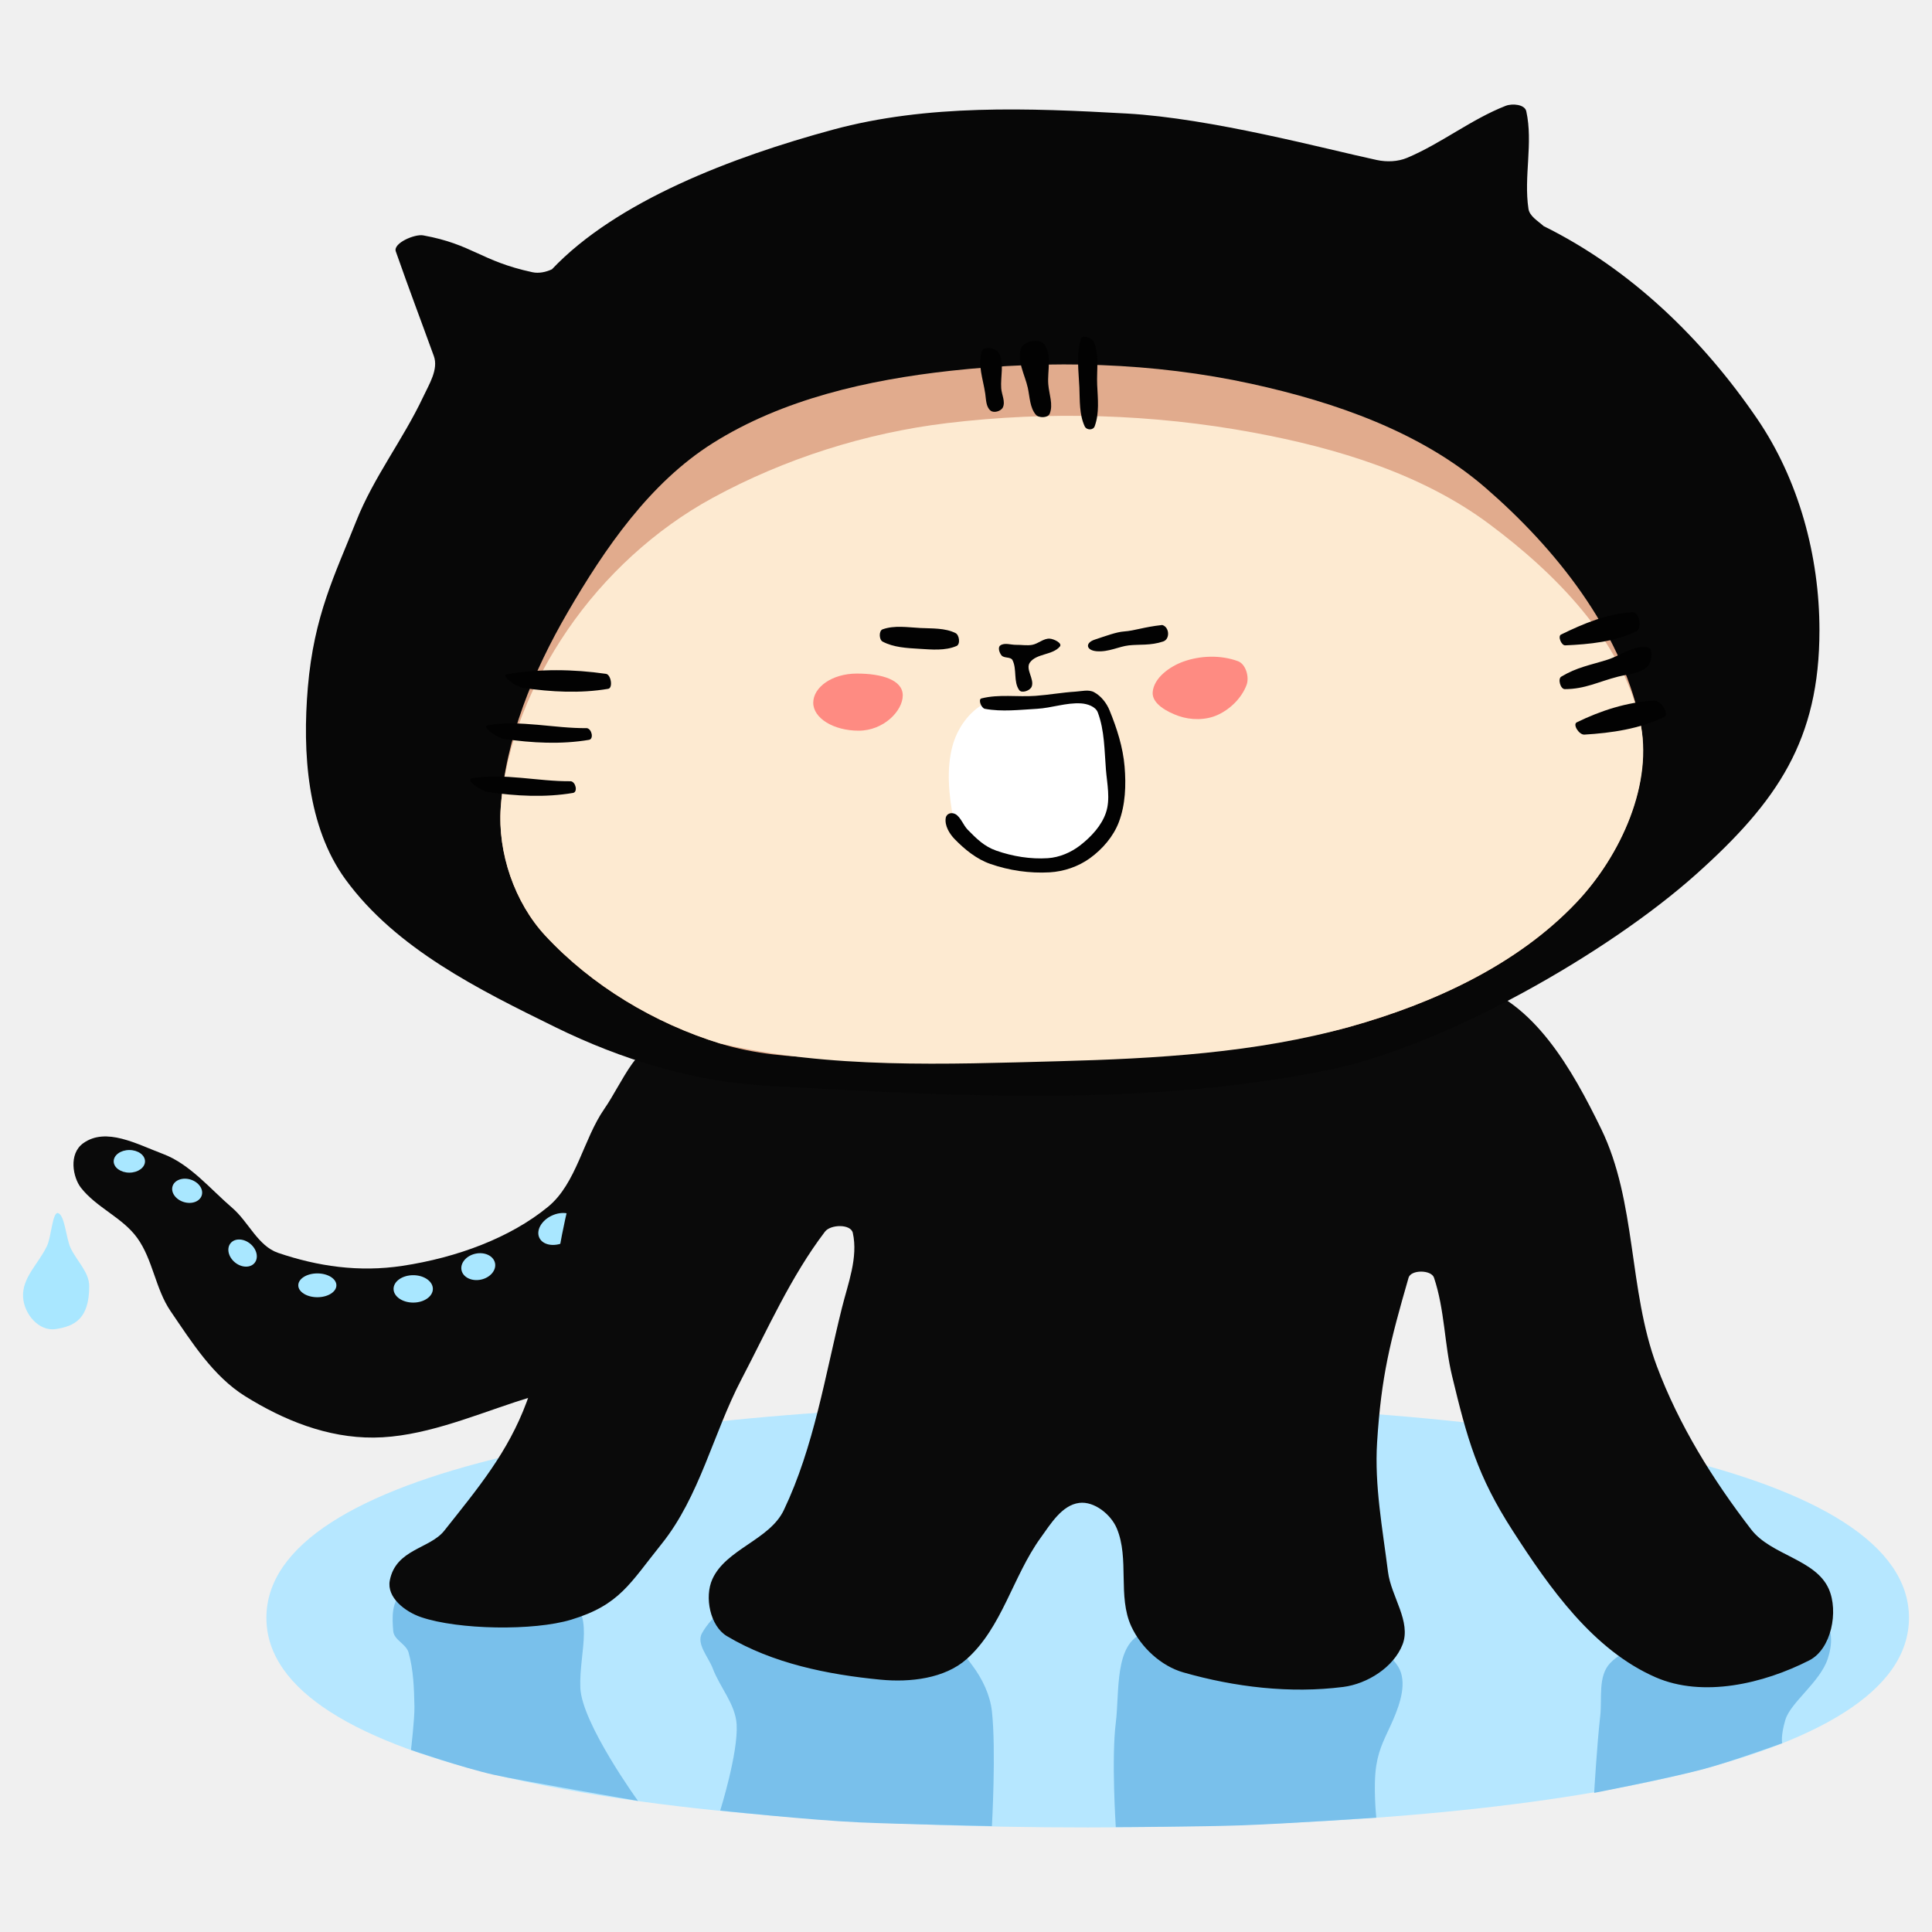
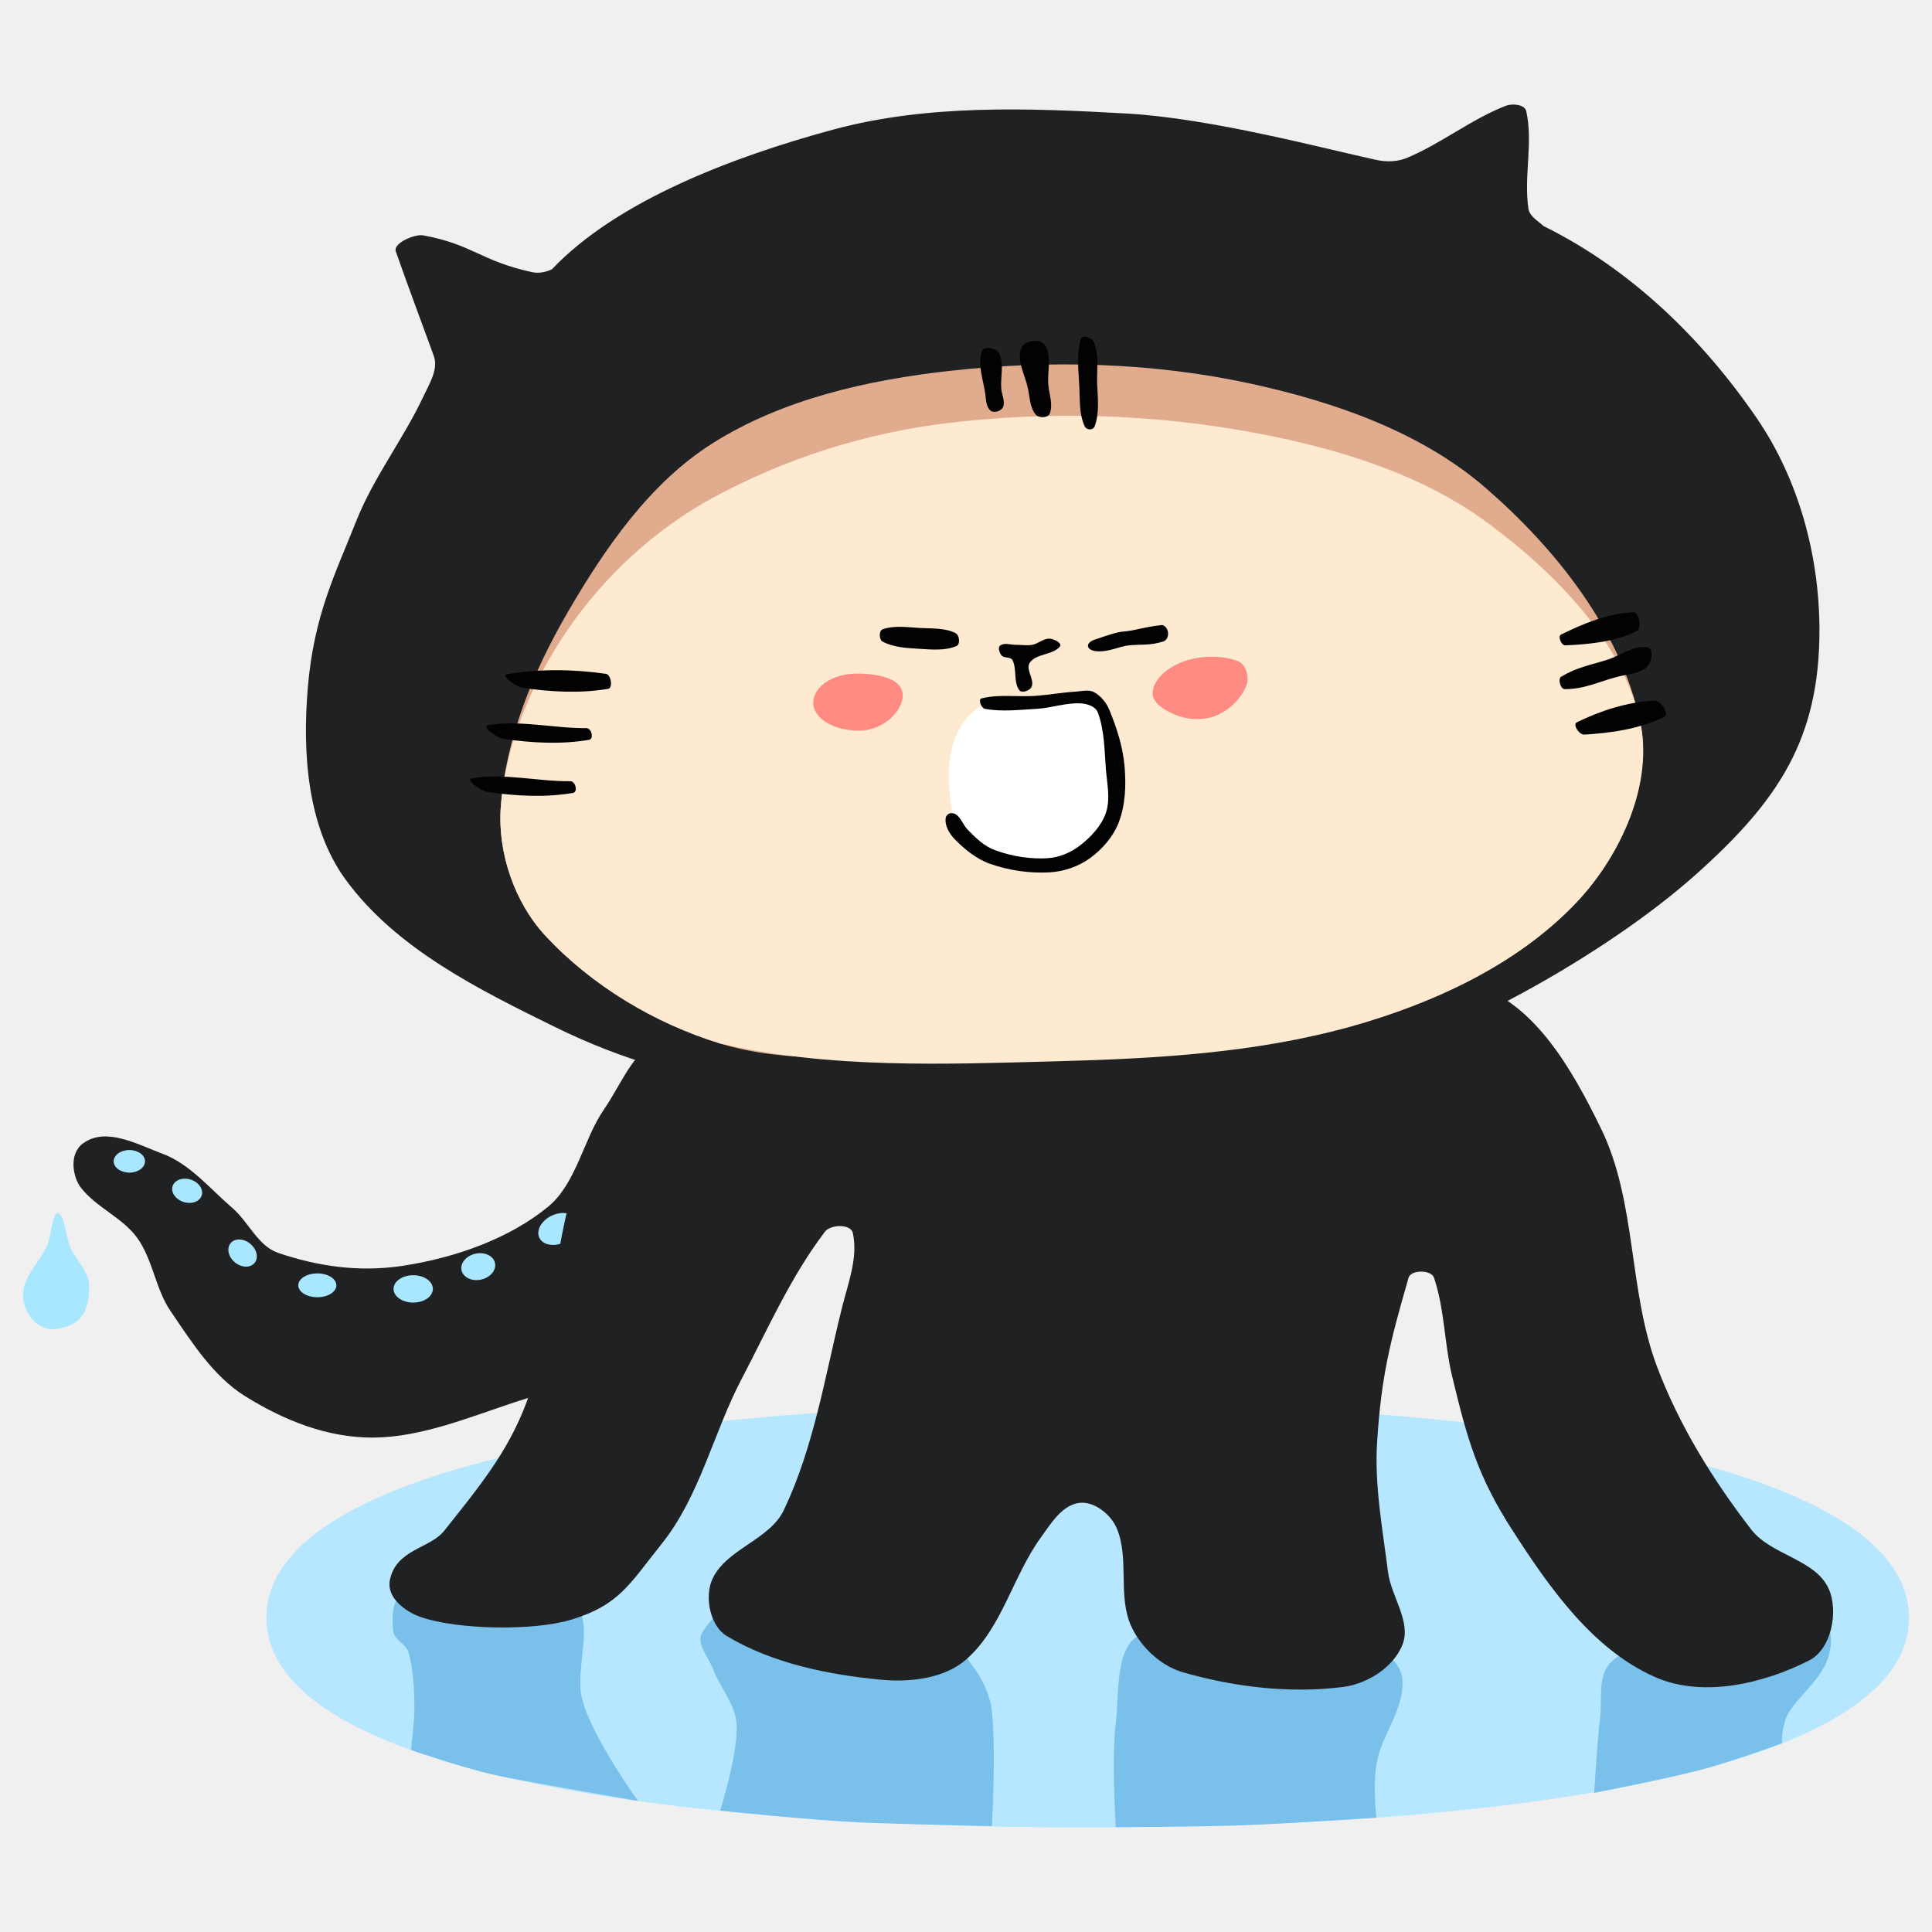
<svg xmlns="http://www.w3.org/2000/svg" version="1.1" width="180" height="180">
  <g id="Layer1" name="Layer 2" opacity="1">
    <g id="Shape1">
      <path id="shapePath1" d="M24.82,150.728 C24.82,137.083 59.078,130.798 101.337,130.798 C143.596,130.798 177.854,137.083 177.854,150.728 C177.854,164.372 143.596,170.259 101.337,170.259 C59.078,170.259 24.82,164.372 24.82,150.728 Z" style="stroke:none;fill-rule:evenodd;fill:#b6e7ff;fill-opacity:1;" />
    </g>
  </g>
  <g id="Layer2" name="Layer 3" opacity="1">
    <g id="Shape2">
-       <path id="shapePath2" d="M7.762,106.506 C9.889,104.987 12.745,106.594 15.192,107.512 C17.691,108.451 19.577,110.763 21.645,112.541 C23.157,113.84 24.028,116.086 25.915,116.728 C29.59,117.979 33.44,118.551 37.496,117.936 C42.593,117.164 47.546,115.318 51.06,112.434 C53.709,110.26 54.346,106.133 56.3,103.317 C58.015,100.847 59.446,96.779 62.453,96.718 C68.444,96.595 78.612,96.901 79.353,102.847 C80.376,111.065 72.104,118.294 65.809,123.676 C60.909,127.864 54.097,128.607 47.977,130.634 C43.766,132.028 39.259,133.9 34.823,133.936 C30.473,133.971 26.408,132.302 22.849,130.087 C19.861,128.227 17.872,125.057 15.888,122.15 C14.478,120.082 14.244,117.343 12.773,115.318 C11.397,113.424 8.973,112.505 7.531,110.645 C6.81,109.716 6.353,107.512 7.762,106.506 Z" style="stroke:none;fill-rule:evenodd;fill:#0a0a0a;fill-opacity:1;" />
+       <path id="shapePath2" d="M7.762,106.506 C9.889,104.987 12.745,106.594 15.192,107.512 C17.691,108.451 19.577,110.763 21.645,112.541 C23.157,113.84 24.028,116.086 25.915,116.728 C29.59,117.979 33.44,118.551 37.496,117.936 C42.593,117.164 47.546,115.318 51.06,112.434 C53.709,110.26 54.346,106.133 56.3,103.317 C58.015,100.847 59.446,96.779 62.453,96.718 C68.444,96.596 78.612,96.901 79.353,102.847 C80.376,111.065 72.104,118.294 65.809,123.676 C60.909,127.864 54.097,128.607 47.977,130.634 C43.766,132.028 39.259,133.9 34.823,133.936 C30.473,133.971 26.408,132.302 22.849,130.087 C19.861,128.227 17.872,125.057 15.888,122.15 C14.478,120.082 14.244,117.343 12.773,115.318 C11.397,113.424 8.973,112.505 7.531,110.645 C6.81,109.716 6.353,107.512 7.762,106.506 Z" style="stroke:none;fill-rule:evenodd;fill:#1f2123;fill-opacity:1;" />
    </g>
  </g>
  <g id="Layer3" name="Layer 4" opacity="1">
    <g id="Shape3">
      <path id="shapePath3" d="M38.29,163.041 C38.29,163.041 43.149,164.71 46.002,165.352 C48.338,165.877 59.441,167.787 59.441,167.787 C59.441,167.787 54.195,160.541 54.068,157.244 C53.935,153.796 55.601,150.162 52.533,148.583 C48.141,146.323 42.287,147.116 37.57,148.583 C36.449,148.932 36.531,150.812 36.639,151.982 C36.713,152.79 37.844,153.174 38.064,153.955 C38.522,155.583 38.579,157.307 38.612,158.998 C38.634,160.12 38.29,163.041 38.29,163.041 Z" style="stroke:none;fill-rule:evenodd;fill:#79c0eb;fill-opacity:1;" />
    </g>
    <g id="Shape4">
      <path id="shapePath4" d="M65.409,152.148 C66.364,150.472 68.242,149.009 70.165,148.849 C75.341,148.418 80.699,148.93 85.662,150.46 C87.823,151.126 89.213,153.333 90.572,155.14 C91.509,156.385 92.242,157.888 92.414,159.436 C92.816,163.071 92.414,170.134 92.414,170.134 C92.414,170.134 83.906,169.957 80.055,169.787 C75.514,169.586 67.099,168.688 67.099,168.688 C67.099,168.688 68.787,163.313 68.631,160.664 C68.52,158.777 67.075,157.215 66.406,155.447 C65.999,154.372 64.84,153.146 65.409,152.148 Z" style="stroke:none;fill-rule:evenodd;fill:#79c0eb;fill-opacity:1;" />
    </g>
    <g id="Shape5">
      <path id="shapePath5" d="M103.955,170.228 C103.955,170.228 103.538,163.842 103.955,160.513 C104.318,157.618 103.797,153.149 106.539,152.15 C112.398,150.016 119.053,151.947 125.235,152.762 C127.094,153.007 129.291,153.676 130.266,155.278 C131.131,156.697 130.453,158.717 129.79,160.241 C129.098,161.832 128.497,162.775 128.225,164.489 C127.922,166.408 128.225,169.346 128.225,169.346 C128.225,169.346 119.964,169.907 115.785,170.059 C111.869,170.201 103.955,170.228 103.955,170.228 Z" style="stroke:none;fill-rule:evenodd;fill:#79c0eb;fill-opacity:1;" />
    </g>
    <g id="Shape6">
      <path id="shapePath6" d="M155.847,152.707 C153.813,153.179 151.434,153.44 150.003,154.96 C148.858,156.177 149.277,158.228 149.088,159.888 C148.783,162.576 148.525,167.039 148.525,167.039 C148.525,167.039 155.324,165.719 158.669,164.836 C161.171,164.175 166.044,162.414 166.044,162.414 C166.044,162.414 165.88,161.78 166.336,160.24 C166.822,158.602 169.555,156.739 170.286,154.548 C170.67,153.397 170.977,151.361 169.417,151.014 C166.155,150.287 159.102,151.952 155.847,152.707 Z" style="stroke:none;fill-rule:evenodd;fill:#79c0eb;fill-opacity:1;" />
    </g>
  </g>
  <g id="Layer4" name="Layer 11" opacity="1">
    <g id="Shape7">
      <path id="shapePath7" d="M5.184,123.828 C3.621,124.064 2.237,122.419 2.15,120.842 C2.05,119.016 3.609,117.724 4.384,116.068 C4.774,115.236 4.884,113.011 5.372,113.011 C6.038,113.137 6.133,115.298 6.571,116.256 C7.125,117.464 8.312,118.502 8.312,119.83 C8.312,122.861 6.963,123.56 5.184,123.828 Z" style="stroke:none;fill-rule:evenodd;fill:#a9e7ff;fill-opacity:1;" />
    </g>
    <g id="Shape8">
      <path id="shapePath8" d="M10.592,108.198 C10.592,107.616 11.245,107.145 12.051,107.145 C12.857,107.145 13.51,107.616 13.51,108.198 C13.51,108.78 12.857,109.252 12.051,109.252 C11.245,109.252 10.592,108.78 10.592,108.198 Z" style="stroke:none;fill-rule:evenodd;fill:#a9e7ff;fill-opacity:1;" />
    </g>
    <g id="Shape9">
      <path id="shapePath9" d="M16.079,110.514 C16.261,109.938 17.017,109.664 17.767,109.901 C18.517,110.139 18.977,110.798 18.795,111.374 C18.613,111.949 17.857,112.224 17.107,111.986 C16.357,111.749 15.897,111.09 16.079,110.514 Z" style="stroke:none;fill-rule:evenodd;fill:#a9e7ff;fill-opacity:1;" />
    </g>
    <g id="Shape10">
      <path id="shapePath10" d="M21.484,115.825 C21.878,115.346 22.698,115.37 23.315,115.878 C23.933,116.386 24.113,117.186 23.719,117.665 C23.324,118.145 22.504,118.121 21.887,117.613 C21.27,117.105 21.089,116.304 21.484,115.825 Z" style="stroke:none;fill-rule:evenodd;fill:#a9e7ff;fill-opacity:1;" />
    </g>
    <g id="Shape11">
      <path id="shapePath11" d="M27.79,119.75 C27.79,119.137 28.585,118.64 29.566,118.64 C30.546,118.64 31.341,119.137 31.341,119.75 C31.341,120.363 30.546,120.86 29.566,120.86 C28.585,120.86 27.79,120.363 27.79,119.75 Z" style="stroke:none;fill-rule:evenodd;fill:#a9e7ff;fill-opacity:1;" />
    </g>
    <g id="Shape12">
      <path id="shapePath12" d="M36.667,120.083 C36.667,119.378 37.487,118.807 38.498,118.807 C39.509,118.807 40.329,119.378 40.329,120.083 C40.329,120.788 39.509,121.359 38.498,121.359 C37.487,121.359 36.667,120.788 36.667,120.083 Z" style="stroke:none;fill-rule:evenodd;fill:#a9e7ff;fill-opacity:1;" />
    </g>
    <g id="Shape13">
      <path id="shapePath13" d="M43.001,118.35 C42.856,117.684 43.436,116.992 44.296,116.804 C45.157,116.616 45.972,117.004 46.118,117.67 C46.263,118.336 45.683,119.028 44.822,119.216 C43.962,119.404 43.146,119.016 43.001,118.35 Z" style="stroke:none;fill-rule:evenodd;fill:#a9e7ff;fill-opacity:1;" />
    </g>
    <g id="Shape14">
      <path id="shapePath14" d="M50.248,115.317 C49.926,114.63 50.447,113.707 51.412,113.256 C52.376,112.804 53.419,112.995 53.74,113.682 C54.062,114.369 53.54,115.292 52.576,115.743 C51.612,116.194 50.569,116.004 50.248,115.317 Z" style="stroke:none;fill-rule:evenodd;fill:#a9e7ff;fill-opacity:1;" />
    </g>
  </g>
  <g id="Layer5" name="Layer 5" opacity="1">
    <g id="Shape15">
-       <path id="shapePath15" d="M39.237,150.669 C37.724,150.155 36.015,148.821 36.316,147.252 C36.878,144.318 40.044,144.31 41.387,142.617 C44.518,138.668 47.315,135.339 49.068,130.615 C51.751,123.384 51.44,115.238 54.31,108.08 C55.997,103.873 58.258,98.88 62.468,97.203 C72.964,93.021 84.615,92.353 95.883,91.517 C109.554,90.502 123.729,88.268 137.01,91.669 C142.876,93.171 146.519,99.72 149.171,105.163 C152.488,111.969 151.705,120.185 154.361,127.274 C156.418,132.764 159.578,137.862 163.16,142.504 C165.012,144.903 169.149,145.262 170.38,148.031 C171.314,150.132 170.622,153.642 168.575,154.687 C164.296,156.872 158.651,158.19 154.248,156.267 C148.424,153.723 144.38,147.958 140.936,142.617 C137.621,137.475 136.691,134.025 135.286,128.196 C134.566,125.209 134.606,122.046 133.603,119.039 C133.354,118.29 131.453,118.28 131.234,119.039 C129.515,125.003 128.691,128.187 128.301,134.381 C128.048,138.411 128.813,142.446 129.317,146.452 C129.604,148.735 131.505,151.077 130.67,153.221 C129.849,155.331 127.389,156.884 125.143,157.169 C120.198,157.798 115.044,157.185 110.251,155.815 C108.177,155.223 106.306,153.487 105.401,151.529 C104.109,148.734 105.243,145.228 104.047,142.391 C103.5,141.093 101.946,139.844 100.55,140.022 C98.939,140.226 97.889,141.976 96.94,143.293 C94.364,146.866 93.354,151.653 90.058,154.575 C88.004,156.396 84.781,156.755 82.049,156.492 C77.107,156.018 71.983,154.976 67.721,152.431 C66.155,151.496 65.617,148.791 66.368,147.129 C67.638,144.318 71.694,143.482 73.024,140.699 C75.84,134.803 76.86,128.2 78.439,121.859 C79.008,119.573 79.965,117.165 79.454,114.865 C79.266,114.02 77.383,114.063 76.859,114.752 C73.669,118.948 71.519,123.845 69.075,128.515 C66.44,133.552 65.191,139.427 61.63,143.857 C58.675,147.534 57.742,149.525 53.229,150.898 C49.728,151.963 42.702,151.847 39.237,150.669 Z" style="stroke:none;fill-rule:evenodd;fill:#0a0a0a;fill-opacity:1;" />
+       <path id="shapePath15" d="M39.237,150.669 C37.724,150.155 36.015,148.821 36.316,147.252 C36.878,144.318 40.044,144.31 41.387,142.617 C44.518,138.668 47.315,135.339 49.068,130.615 C51.751,123.384 51.44,115.238 54.31,108.08 C55.997,103.873 58.258,98.88 62.468,97.203 C72.964,93.021 84.615,92.353 95.883,91.517 C109.554,90.502 123.729,88.268 137.01,91.669 C142.876,93.171 146.519,99.72 149.171,105.163 C152.488,111.969 151.705,120.185 154.361,127.274 C156.418,132.764 159.578,137.862 163.16,142.504 C165.012,144.903 169.149,145.262 170.38,148.031 C171.314,150.132 170.622,153.642 168.575,154.687 C164.296,156.872 158.651,158.19 154.248,156.267 C148.424,153.723 144.38,147.958 140.936,142.617 C137.621,137.475 136.691,134.025 135.286,128.196 C134.566,125.209 134.606,122.046 133.603,119.039 C133.354,118.29 131.453,118.28 131.234,119.039 C129.515,125.003 128.691,128.187 128.301,134.381 C128.048,138.411 128.813,142.446 129.317,146.452 C129.604,148.735 131.505,151.077 130.67,153.221 C129.849,155.331 127.389,156.884 125.143,157.169 C120.198,157.798 115.044,157.185 110.251,155.815 C108.177,155.223 106.306,153.487 105.401,151.529 C104.109,148.734 105.243,145.228 104.047,142.391 C103.5,141.093 101.946,139.844 100.55,140.022 C98.939,140.226 97.889,141.976 96.94,143.293 C94.364,146.866 93.354,151.653 90.058,154.575 C88.004,156.396 84.781,156.755 82.049,156.492 C77.107,156.018 71.983,154.976 67.721,152.431 C66.155,151.496 65.617,148.791 66.368,147.129 C67.638,144.318 71.694,143.482 73.024,140.699 C75.84,134.803 76.86,128.2 78.439,121.859 C79.008,119.573 79.965,117.165 79.454,114.865 C79.266,114.02 77.383,114.063 76.859,114.752 C73.669,118.948 71.519,123.845 69.075,128.515 C66.44,133.552 65.191,139.427 61.63,143.857 C58.675,147.534 57.742,149.525 53.229,150.898 C49.728,151.963 42.702,151.847 39.237,150.669 Z" style="stroke:none;fill-rule:evenodd;fill:#1f2123;fill-opacity:1;" />
    </g>
  </g>
  <g id="Layer6" name="Layer 6" opacity="1">
    <g id="Shape16">
-       <path id="shapePath16" d="M39.429,36.972 C39.986,35.788 40.866,34.405 40.42,33.175 C39.022,29.32 38.236,27.291 36.875,23.422 C36.607,22.659 38.634,21.784 39.429,21.929 C44.034,22.767 44.789,24.327 49.608,25.363 C50.207,25.491 50.871,25.35 51.424,25.088 C57.447,18.735 68.198,14.63 77.603,12.081 C86.421,9.691 95.848,10.067 104.969,10.576 C112.857,11.016 123.499,13.884 128.271,14.907 C129.195,15.105 130.227,15.071 131.097,14.705 C134.288,13.364 137.058,11.121 140.282,9.86 C140.898,9.62 142.057,9.72 142.2,10.365 C142.853,13.322 141.949,16.454 142.402,19.449 C142.508,20.156 143.288,20.58 143.815,21.064 C151.966,25.088 158.676,31.639 163.711,39.017 C167.571,44.673 169.514,51.768 169.514,58.722 C169.514,68.918 165.629,74.651 158.03,81.448 C149.796,88.813 134.526,97.511 123.698,99.702 C106.59,103.164 88.782,102.12 71.354,101.153 C64.589,100.778 57.852,98.698 51.77,95.713 C44.605,92.197 36.889,88.382 32.187,81.932 C28.607,77.021 28.166,70.096 28.681,64.041 C29.252,57.324 31.213,53.529 33.202,48.522 C34.816,44.456 37.568,40.93 39.429,36.972 Z" style="stroke:none;fill-rule:evenodd;fill:#070707;fill-opacity:1;" />
+       <path id="shapePath16" d="M39.429,36.972 C39.986,35.788 40.865,34.405 40.42,33.175 C39.022,29.319 38.236,27.291 36.875,23.422 C36.607,22.659 38.634,21.784 39.429,21.929 C44.034,22.767 44.789,24.326 49.608,25.363 C50.206,25.491 50.871,25.35 51.424,25.087 C57.447,18.735 68.198,14.63 77.603,12.081 C86.421,9.691 95.847,10.067 104.969,10.576 C112.857,11.016 123.499,13.884 128.271,14.907 C129.195,15.105 130.227,15.071 131.097,14.705 C134.288,13.364 137.058,11.12 140.282,9.86 C140.898,9.62 142.057,9.719 142.2,10.365 C142.853,13.322 141.949,16.454 142.402,19.449 C142.508,20.156 143.288,20.58 143.815,21.064 C151.966,25.087 158.676,31.638 163.711,39.017 C167.571,44.673 169.514,51.768 169.514,58.722 C169.514,68.917 165.629,74.651 158.03,81.448 C149.796,88.813 134.526,97.511 123.698,99.702 C106.59,103.164 88.782,102.12 71.354,101.153 C64.589,100.778 57.852,98.698 51.77,95.713 C44.604,92.196 36.889,88.382 32.187,81.932 C28.607,77.021 28.166,70.096 28.681,64.041 C29.252,57.323 31.213,53.529 33.201,48.521 C34.816,44.456 37.568,40.93 39.429,36.972 Z" style="stroke:none;fill-rule:evenodd;fill:#1f2123;fill-opacity:1;" />
    </g>
  </g>
  <g id="Layer7" name="Layer 7" opacity="1">
    <g id="Shape17">
      <path id="shapePath17" d="M87.337,98.428 C80.573,98.354 73.546,99.208 67.081,97.217 C60.99,95.34 55.146,91.845 50.808,87.175 C47.938,84.087 46.363,79.436 46.653,75.23 C47.093,68.84 49.665,62.589 52.885,57.052 C56.363,51.073 60.54,44.989 66.389,41.298 C72.919,37.177 80.874,35.393 88.549,34.546 C97.85,33.52 107.454,33.758 116.595,35.758 C124.368,37.458 132.393,40.243 138.408,45.453 C144.954,51.121 150.919,58.636 152.778,67.093 C154.062,72.94 151.004,79.709 146.891,84.059 C141.373,89.896 133.506,93.496 125.77,95.659 C117.023,98.104 107.649,96.91 98.59,97.563 C94.838,97.833 91.099,98.47 87.337,98.428 Z" style="stroke:none;fill-rule:evenodd;fill:#e1ab8d;fill-opacity:1;" />
    </g>
  </g>
  <g id="Layer8" name="Layer 8" opacity="1">
    <g id="Shape18">
      <path id="shapePath18" d="M67.081,97.217 C60.99,95.34 55.146,91.845 50.808,87.175 C47.938,84.087 46.346,79.434 46.653,75.23 C47.081,69.35 49.556,63.543 52.885,58.677 C56.322,53.655 61.045,49.302 66.389,46.39 C73.097,42.735 80.639,40.337 88.224,39.422 C97.689,38.28 107.438,38.566 116.812,40.309 C124.517,41.741 132.447,44.13 138.733,48.812 C144.897,53.401 151.045,59.606 152.778,67.093 C154.127,72.925 151.004,79.709 146.891,84.059 C141.373,89.896 133.506,93.496 125.77,95.659 C117.023,98.104 107.71,98.631 98.59,98.873 C88.076,99.152 77.386,99.602 67.081,97.217 Z" style="stroke:none;fill-rule:evenodd;fill:#fdead1;fill-opacity:1;" />
    </g>
  </g>
  <g id="Layer9" name="Layer 10" opacity="1">
    <g id="Shape19">
      <path id="shapePath19" d="M88.839,76.412 C88.42,74.14 88.141,71.71 88.748,69.481 C89.186,67.87 90.3,66.241 91.803,65.514 C93.404,64.739 95.362,65.531 97.138,65.423 C98.588,65.334 100.045,64.634 101.47,64.921 C102.218,65.072 102.789,65.88 103.02,66.608 C103.699,68.752 104.196,71.018 104.114,73.266 C104.055,74.894 103.529,76.572 102.609,77.917 C101.835,79.049 100.591,79.929 99.281,80.333 C97.756,80.805 96.068,80.686 94.493,80.425 C93.078,80.19 91.65,79.704 90.48,78.874 C89.676,78.303 89.018,77.382 88.839,76.412 Z" style="stroke:none;fill-rule:evenodd;fill:#ffffff;fill-opacity:1;" />
    </g>
  </g>
  <g id="Layer10" name="Layer 9" opacity="1">
    <g id="Shape20">
      <path id="shapePath20" d="M75.768,65.476 C75.768,64.04 77.5,62.755 79.837,62.755 C82.174,62.755 84.108,63.352 84.108,64.788 C84.108,66.224 82.335,68.076 79.999,68.076 C77.662,68.076 75.768,66.912 75.768,65.476 Z" style="stroke:none;fill-rule:evenodd;fill:#fe8b82;fill-opacity:1;" />
    </g>
    <g id="Shape21">
      <path id="shapePath21" d="M107.393,64.483 C107.505,63.151 108.972,62.103 110.229,61.647 C111.829,61.066 113.737,61.012 115.334,61.599 C116.073,61.871 116.416,63.084 116.138,63.821 C115.682,65.031 114.62,66.075 113.443,66.61 C112.339,67.113 110.949,67.107 109.804,66.705 C108.773,66.342 107.301,65.572 107.393,64.483 Z" style="stroke:none;fill-rule:evenodd;fill:#fe8b82;fill-opacity:1;" />
    </g>
    <g id="Shape22">
      <path id="shapePath22" d="M91.484,32.716 C91.058,33.965 91.6,35.356 91.791,36.662 C91.872,37.215 91.855,37.916 92.295,38.262 C92.604,38.505 93.266,38.311 93.435,37.955 C93.689,37.418 93.324,36.772 93.281,36.179 C93.203,35.087 93.577,33.873 93.072,32.901 C92.827,32.428 91.656,32.211 91.484,32.716 Z" style="stroke:none;fill-rule:evenodd;fill:#020202;fill-opacity:1;" />
    </g>
    <g id="Shape23">
      <path id="shapePath23" d="M95.145,32.431 C94.703,33.602 95.491,34.913 95.759,36.136 C95.945,36.985 95.943,37.971 96.504,38.635 C96.783,38.965 97.633,38.947 97.797,38.547 C98.145,37.701 97.737,36.718 97.666,35.807 C97.568,34.561 98.038,33.079 97.29,32.078 C96.856,31.497 95.401,31.753 95.145,32.431 Z" style="stroke:none;fill-rule:evenodd;fill:#020202;fill-opacity:1;" />
    </g>
    <g id="Shape24">
      <path id="shapePath24" d="M100.639,39.859 Z" style="stroke:none;fill-rule:evenodd;fill:#020202;fill-opacity:1;" />
    </g>
    <g id="Shape25">
      <path id="shapePath25" d="M100.717,31.549 C100.249,32.99 100.499,34.578 100.562,36.091 C100.613,37.311 100.545,38.611 101.058,39.719 C101.23,40.091 101.848,40.104 101.988,39.719 C102.441,38.475 102.28,37.166 102.221,35.843 C102.161,34.512 102.43,33.116 101.927,31.882 C101.769,31.495 100.846,31.151 100.717,31.549 Z" style="stroke:none;fill-rule:evenodd;fill:#020202;fill-opacity:1;" />
    </g>
    <g id="Shape26">
      <path id="shapePath26" d="M82.228,59.775 C81.892,59.597 81.87,58.763 82.228,58.634 C83.332,58.237 84.574,58.449 85.746,58.509 C86.849,58.566 88.036,58.492 89.025,58.983 C89.385,59.161 89.49,60.024 89.121,60.184 C88.052,60.646 86.8,60.517 85.638,60.448 C84.481,60.379 83.251,60.319 82.228,59.775 Z" style="stroke:none;fill-rule:evenodd;fill:#020202;fill-opacity:1;" />
    </g>
    <g id="Shape27">
      <path id="shapePath27" d="M94.331,61.501 C94.163,61.172 93.548,61.347 93.311,61.063 C93.112,60.824 92.94,60.319 93.193,60.137 C93.594,59.847 94.182,60.088 94.677,60.078 C95.174,60.068 95.681,60.168 96.17,60.078 C96.737,59.973 97.224,59.467 97.799,59.502 C98.198,59.526 99.001,59.928 98.746,60.235 C98.071,61.05 96.557,60.869 95.948,61.734 C95.519,62.346 96.39,63.272 96.121,63.969 C95.976,64.345 95.196,64.623 94.96,64.298 C94.399,63.524 94.764,62.352 94.331,61.501 Z" style="stroke:none;fill-rule:evenodd;fill:#020202;fill-opacity:1;" />
    </g>
    <g id="Shape28">
      <path id="shapePath28" d="M101.315,60.309 Z" style="stroke:none;fill-rule:evenodd;fill:#020202;fill-opacity:1;" />
    </g>
    <g id="Shape29">
      <path id="shapePath29" d="M102.177,60.675 C101.199,60.598 101.061,59.902 101.992,59.593 C103.079,59.232 104.015,58.884 104.713,58.833 C105.767,58.756 106.513,58.423 108.282,58.23 C108.956,58.416 109.032,59.545 108.369,59.766 C107.172,60.163 106.179,60.017 105.173,60.128 C104.242,60.23 103.301,60.763 102.177,60.675 Z" style="stroke:none;fill-rule:evenodd;fill:#020202;fill-opacity:1;" />
    </g>
    <g id="Shape30">
      <path id="shapePath30" d="M91.757,66.038 C93.347,66.335 94.996,66.129 96.611,66.038 C97.985,65.96 99.334,65.451 100.708,65.533 C101.301,65.568 102.069,65.819 102.279,66.374 C102.913,68.054 102.892,69.917 103.037,71.706 C103.145,73.039 103.466,74.451 103.037,75.718 C102.624,76.936 101.664,77.956 100.652,78.749 C99.795,79.418 98.706,79.885 97.621,79.955 C96.008,80.059 94.349,79.788 92.823,79.254 C91.692,78.858 90.987,78.144 90.147,77.29 C89.765,76.902 89.503,76.133 89.032,75.86 C88.652,75.639 88.173,75.788 88.109,76.223 C88.006,76.928 88.454,77.677 88.951,78.187 C89.888,79.15 90.993,80.045 92.262,80.488 C94.019,81.102 95.932,81.38 97.79,81.274 C99.116,81.198 100.475,80.735 101.55,79.955 C102.713,79.111 103.735,77.932 104.243,76.588 C104.855,74.97 104.92,73.149 104.776,71.425 C104.626,69.621 104.059,67.854 103.373,66.178 C103.095,65.496 102.588,64.849 101.942,64.495 C101.434,64.215 100.782,64.403 100.203,64.438 C98.954,64.515 97.718,64.741 96.471,64.831 C94.796,64.952 93.065,64.655 91.438,65.071 C91.109,65.155 91.423,65.975 91.757,66.038 Z" style="stroke:none;fill-rule:evenodd;fill:#020202;fill-opacity:1;" />
    </g>
    <g id="Shape31">
      <path id="shapePath31" d="M144.526,59.234 Z" style="stroke:none;fill-rule:evenodd;fill:#020202;fill-opacity:1;" />
    </g>
    <g id="Shape32">
      <path id="shapePath32" d="M145.437,59.12 C147.534,58.093 149.795,57.146 152.127,57.042 C152.726,57.016 153.007,58.544 152.469,58.807 C150.442,59.8 148.083,60.027 145.829,60.127 C145.469,60.144 145.114,59.279 145.437,59.12 Z" style="stroke:none;fill-rule:evenodd;fill:#020202;fill-opacity:1;" />
    </g>
    <g id="Shape33">
      <path id="shapePath33" d="M153.494,60.309 C154.078,60.407 153.914,61.668 153.494,62.086 C152.808,62.769 151.689,62.801 150.751,63.041 C148.913,63.509 147.683,64.205 145.786,64.205 C145.383,64.205 145.114,63.247 145.46,63.041 C146.936,62.158 148.127,61.98 149.766,61.462 C151.007,61.069 152.212,60.095 153.494,60.309 Z" style="stroke:none;fill-rule:evenodd;fill:#020202;fill-opacity:1;" />
    </g>
    <g id="Shape34">
      <path id="shapePath34" d="M146.904,67.298 C149.149,66.203 151.55,65.422 154.117,65.268 C154.712,65.232 155.58,66.536 155.045,66.797 C152.763,67.909 150.143,68.29 147.61,68.442 C147.118,68.471 146.502,67.494 146.904,67.298 Z" style="stroke:none;fill-rule:evenodd;fill:#020202;fill-opacity:1;" />
    </g>
    <g id="Shape35">
      <path id="shapePath35" d="M47.241,62.815 C50.271,62.302 53.419,62.342 56.46,62.781 C56.925,62.849 57.128,64.098 56.664,64.176 C54.059,64.618 51.352,64.469 48.736,64.091 C48.088,63.997 46.596,62.925 47.241,62.815 Z" style="stroke:none;fill-rule:evenodd;fill:#020202;fill-opacity:1;" />
    </g>
    <g id="Shape36">
      <path id="shapePath36" d="M45.454,67.569 C48.484,67.055 51.632,67.873 54.673,67.839 C55.138,67.906 55.341,68.851 54.877,68.93 C52.272,69.371 49.565,69.222 46.949,68.844 C46.301,68.751 44.808,67.678 45.454,67.569 Z" style="stroke:none;fill-rule:evenodd;fill:#020202;fill-opacity:1;" />
    </g>
    <g id="Shape37">
      <path id="shapePath37" d="M43.962,72.515 C46.992,72.002 50.139,72.82 53.181,72.786 C53.646,72.853 53.848,73.798 53.385,73.876 C50.779,74.318 48.073,74.169 45.457,73.791 C44.808,73.698 43.316,72.625 43.962,72.515 Z" style="stroke:none;fill-rule:evenodd;fill:#020202;fill-opacity:1;" />
    </g>
  </g>
</svg>
